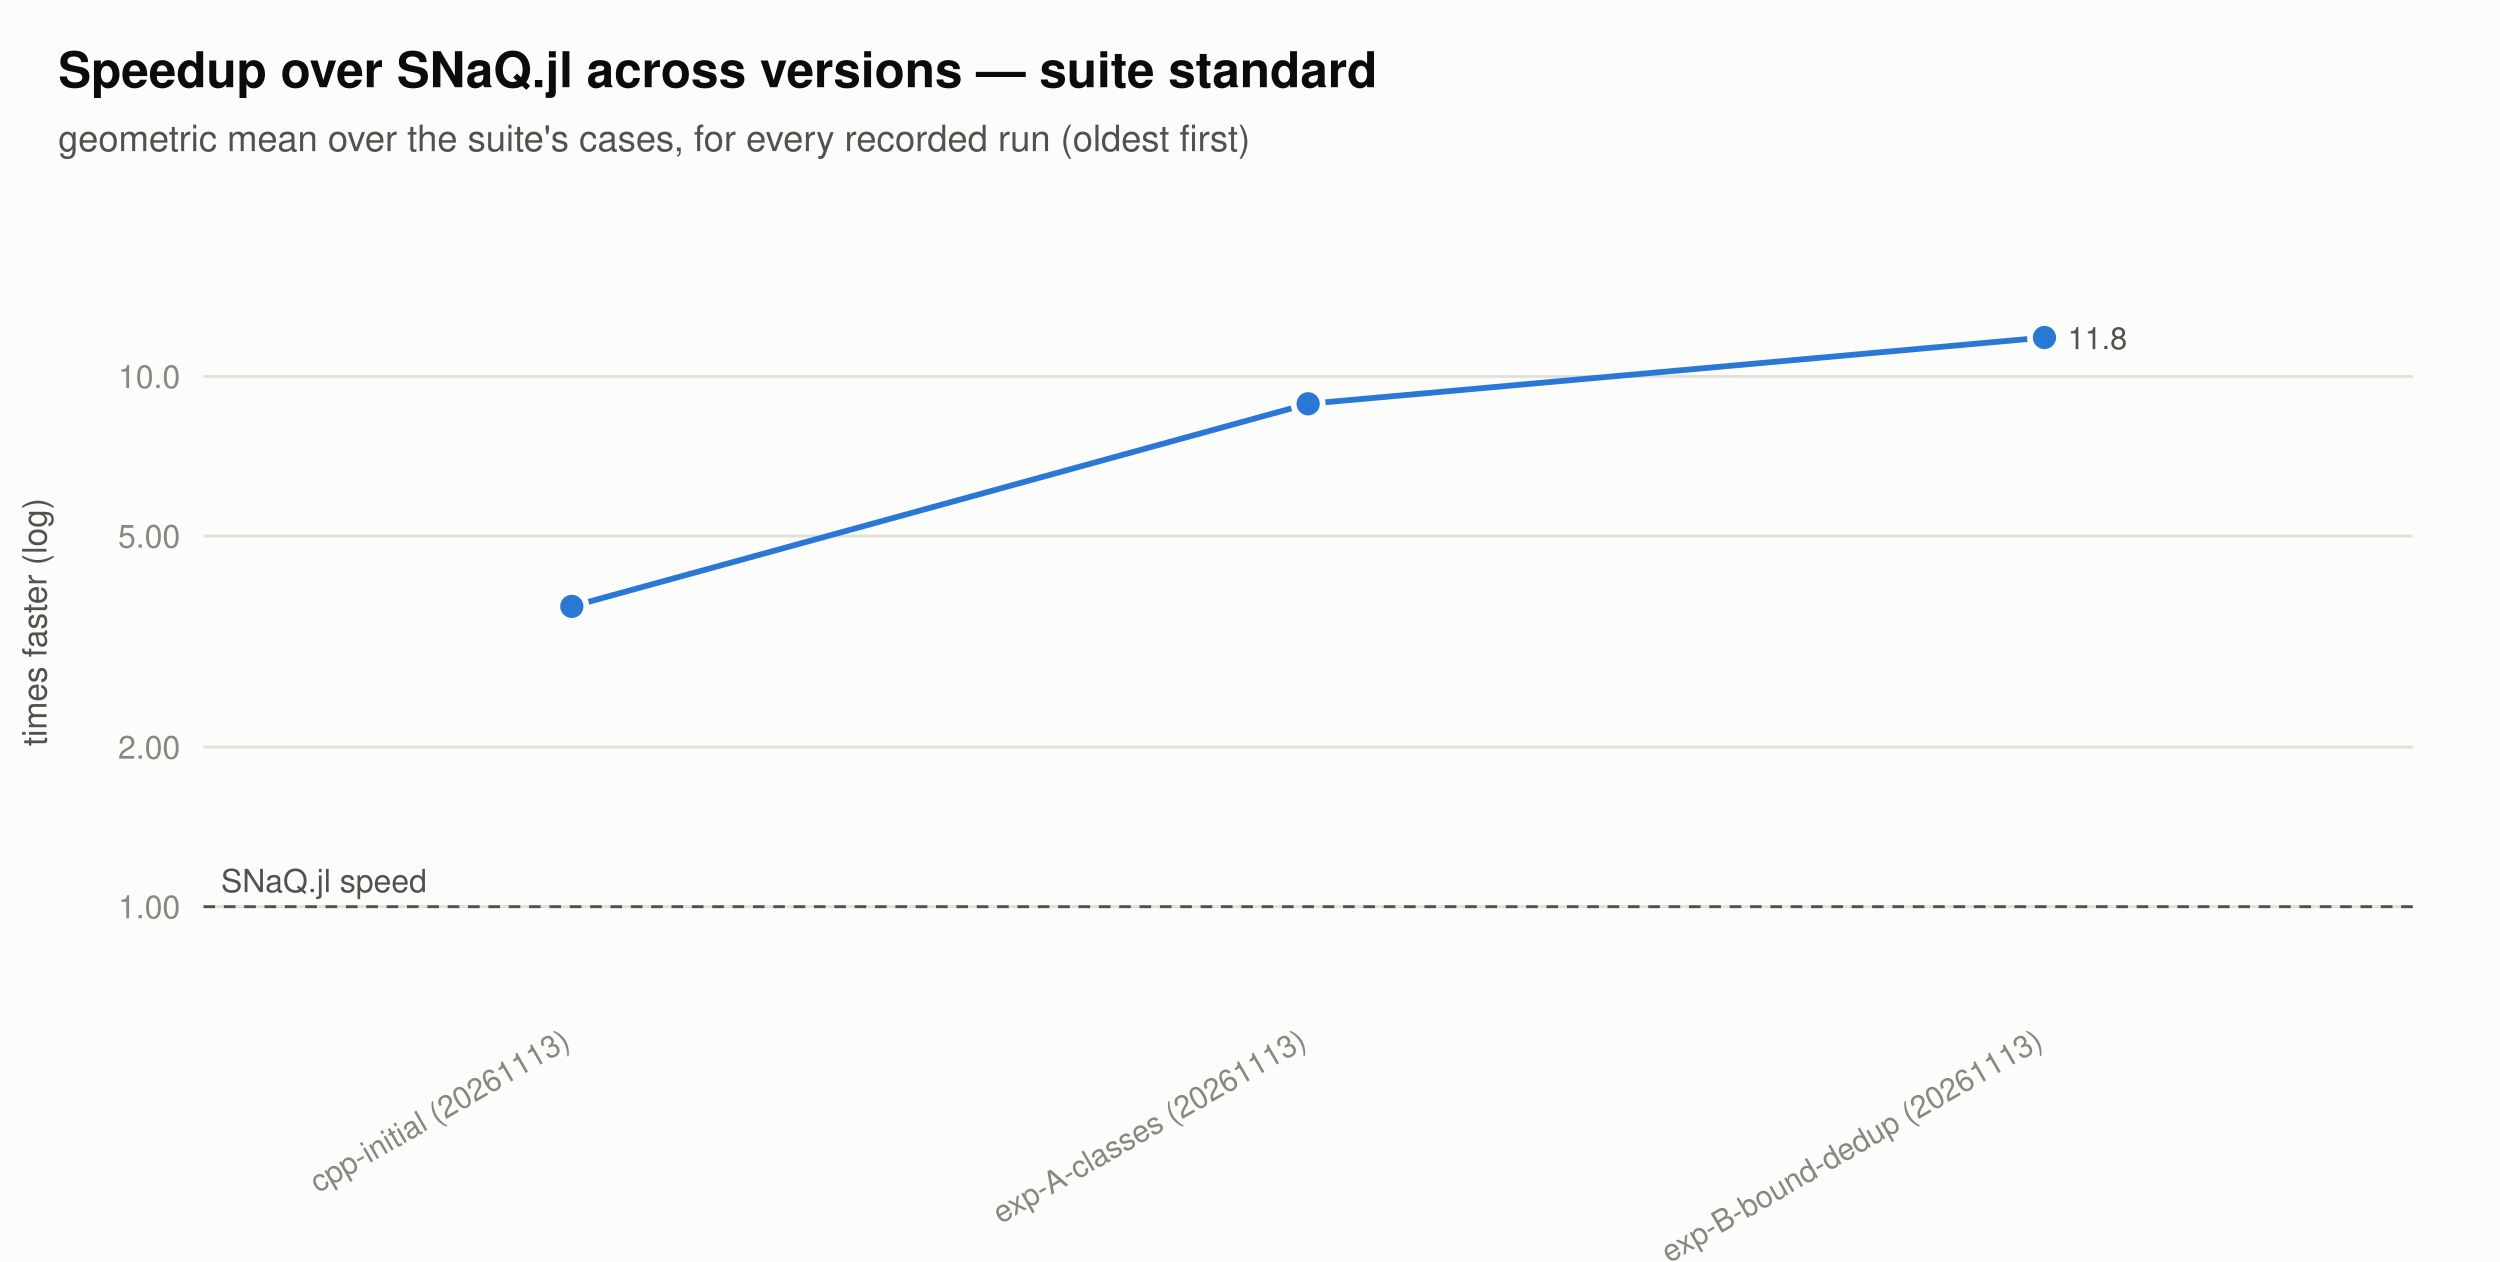
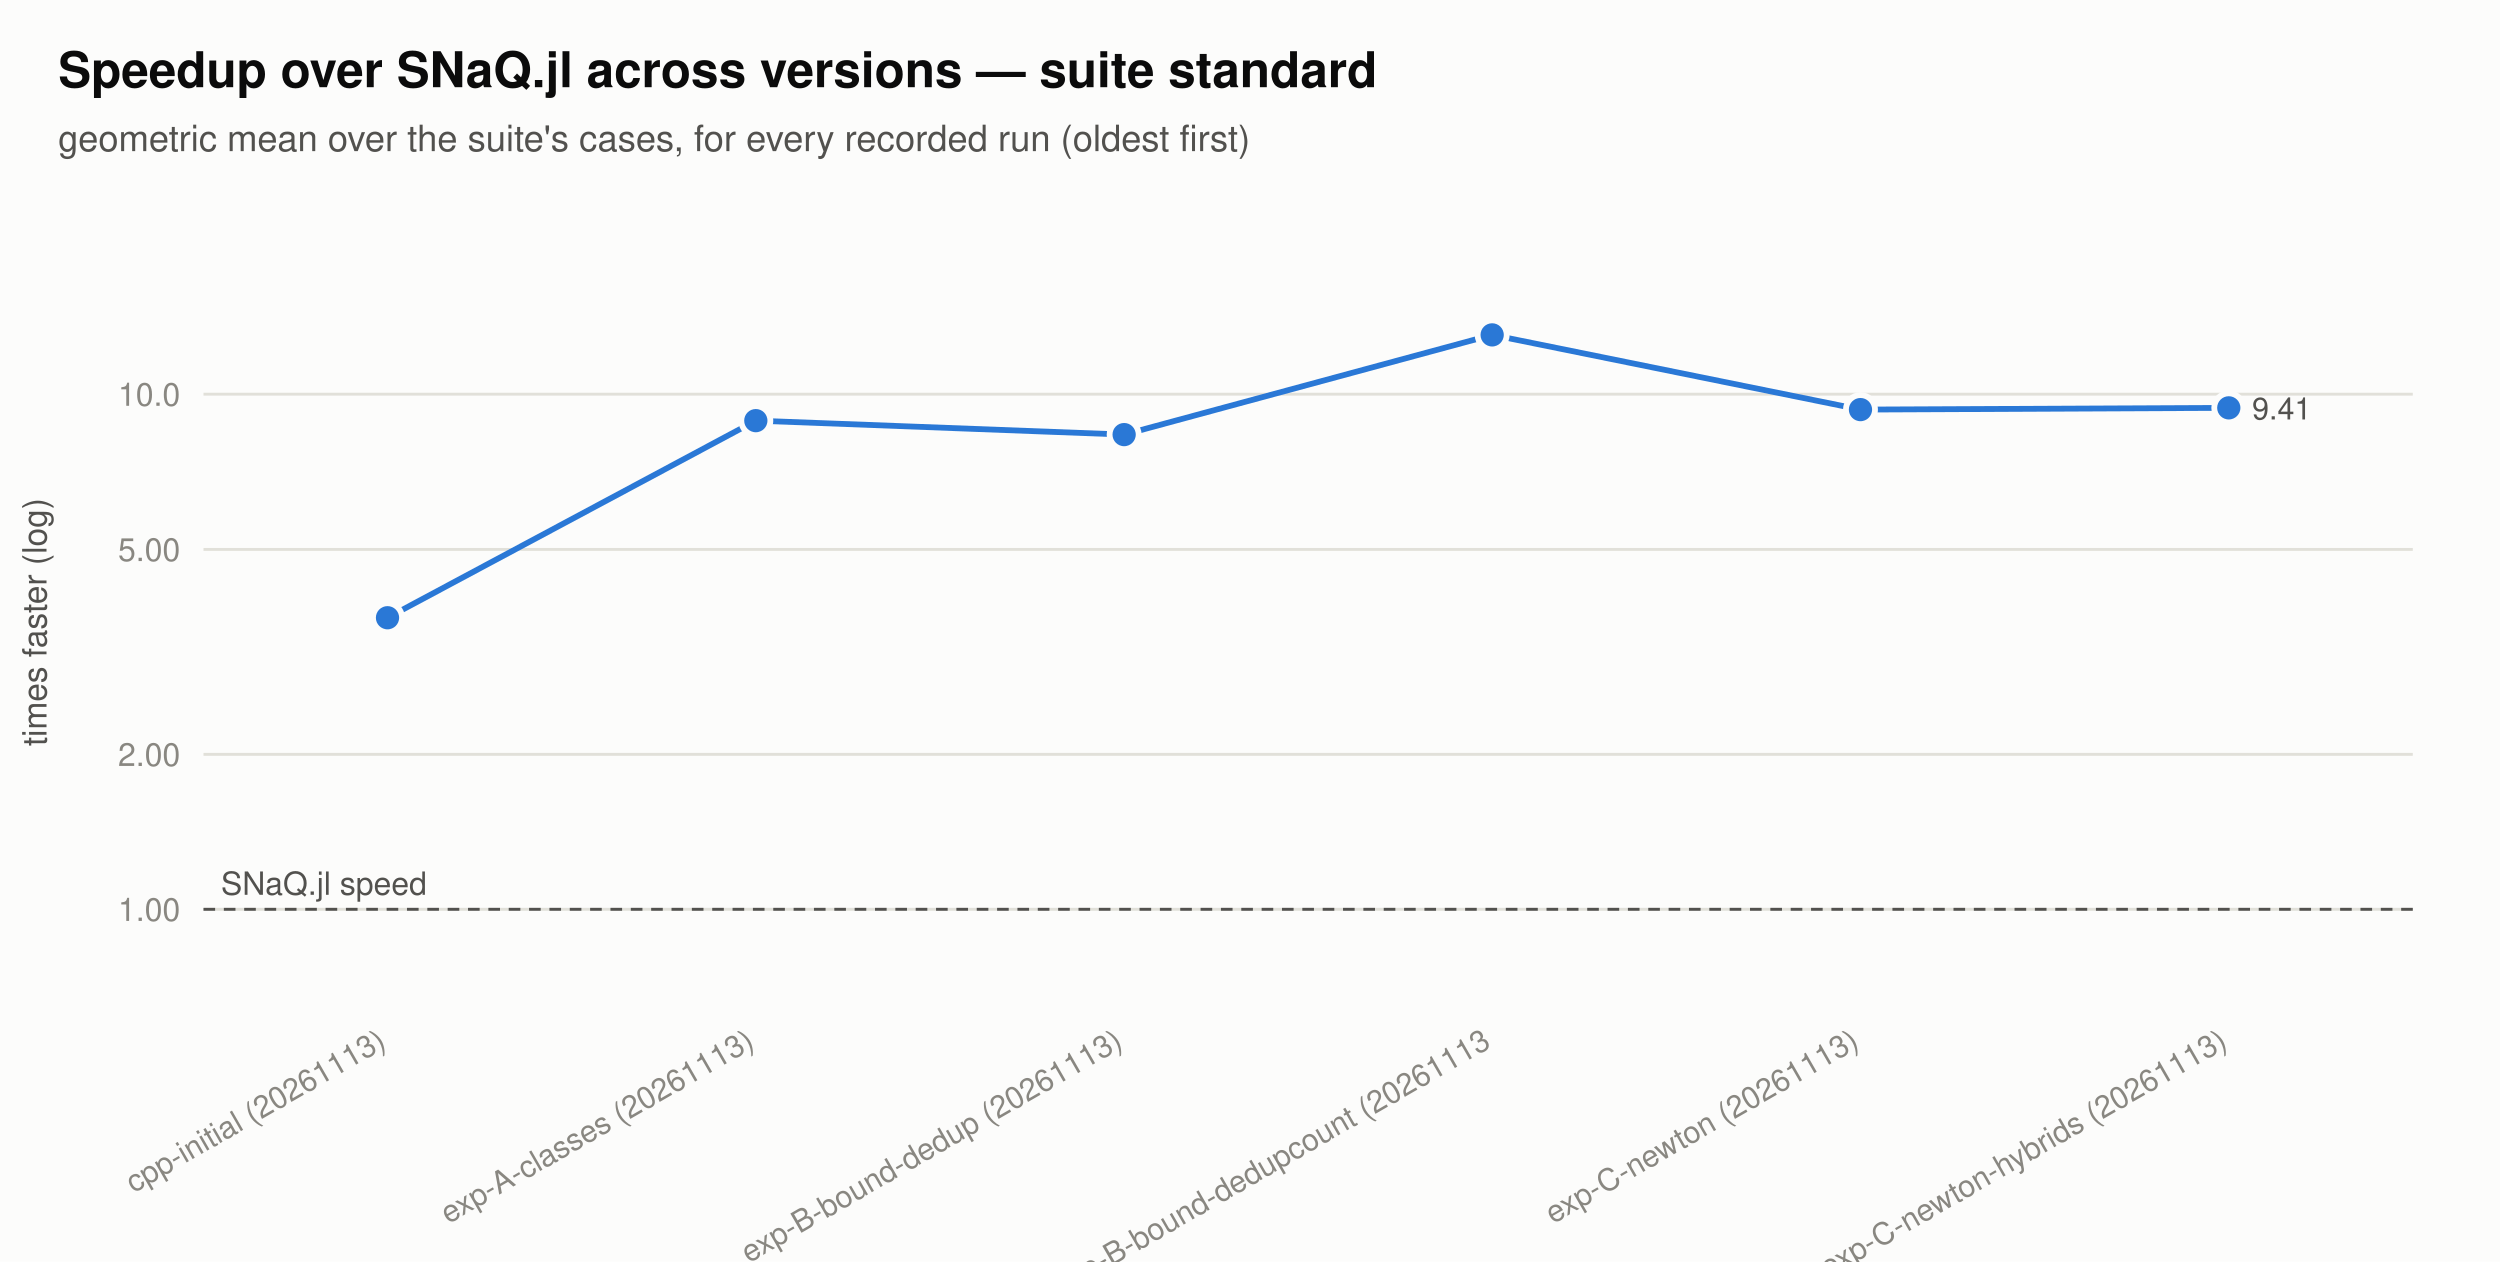
<svg xmlns="http://www.w3.org/2000/svg" width="860" height="434" viewBox="0 0 860 434" font-family="-apple-system, BlinkMacSystemFont, 'Segoe UI', Helvetica, Arial, sans-serif">
  <rect width="860" height="434" fill="#fcfcfb" />
  <text x="20" y="30" font-size="17" font-weight="600" fill="#0b0b0b">Speedup over SNaQ.jl across versions — suite standard</text>
  <text x="20" y="52" font-size="12.5" fill="#52514e">geometric mean over the suite's cases, for every recorded run (oldest first)</text>
-   <line x1="70" y1="311.9" x2="830" y2="311.9" stroke="#e1e0d9" stroke-width="1" />
-   <text x="62" y="315.9" font-size="11" fill="#898781" text-anchor="end">1.00</text>
-   <line x1="70" y1="257.0" x2="830" y2="257.0" stroke="#e1e0d9" stroke-width="1" />
-   <text x="62" y="261.0" font-size="11" fill="#898781" text-anchor="end">2.00</text>
-   <line x1="70" y1="184.4" x2="830" y2="184.4" stroke="#e1e0d9" stroke-width="1" />
-   <text x="62" y="188.4" font-size="11" fill="#898781" text-anchor="end">5.00</text>
-   <line x1="70" y1="129.5" x2="830" y2="129.5" stroke="#e1e0d9" stroke-width="1" />
-   <text x="62" y="133.5" font-size="11" fill="#898781" text-anchor="end">10.0</text>
+   <line x1="70" y1="312.8" x2="830" y2="312.8" stroke="#e1e0d9" stroke-width="1" />
+   <text x="62" y="316.8" font-size="11" fill="#898781" text-anchor="end">1.00</text>
+   <line x1="70" y1="259.5" x2="830" y2="259.5" stroke="#e1e0d9" stroke-width="1" />
+   <text x="62" y="263.5" font-size="11" fill="#898781" text-anchor="end">2.00</text>
+   <line x1="70" y1="189.0" x2="830" y2="189.0" stroke="#e1e0d9" stroke-width="1" />
+   <text x="62" y="193.0" font-size="11" fill="#898781" text-anchor="end">5.00</text>
+   <line x1="70" y1="135.6" x2="830" y2="135.6" stroke="#e1e0d9" stroke-width="1" />
+   <text x="62" y="139.6" font-size="11" fill="#898781" text-anchor="end">10.0</text>
  <text x="16" y="214.0" font-size="11.5" fill="#52514e" text-anchor="middle" transform="rotate(-90 16 214.0)">times faster (log)</text>
-   <line x1="70" y1="311.9" x2="830" y2="311.9" stroke="#52514e" stroke-width="1" stroke-dasharray="4 3" />
-   <text x="76" y="306.9" font-size="11" fill="#52514e">SNaQ.jl speed</text>
-   <text x="196.7" y="360" font-size="10.5" fill="#898781" text-anchor="end" transform="rotate(-30 196.7 360)">cpp-initial (20261113)</text>
-   <text x="450.0" y="360" font-size="10.5" fill="#898781" text-anchor="end" transform="rotate(-30 450.0 360)">exp-A-classes (20261113)</text>
-   <text x="703.3" y="360" font-size="10.5" fill="#898781" text-anchor="end" transform="rotate(-30 703.3 360)">exp-B-bound-dedup (20261113)</text>
-   <path d="M196.7,208.6 L450.0,138.9 L703.3,116.1" fill="none" stroke="#2a78d6" stroke-width="2" stroke-linejoin="round" />
+   <line x1="70" y1="312.8" x2="830" y2="312.8" stroke="#52514e" stroke-width="1" stroke-dasharray="4 3" />
+   <text x="76" y="307.8" font-size="11" fill="#52514e">SNaQ.jl speed</text>
+   <text x="133.3" y="360" font-size="10.5" fill="#898781" text-anchor="end" transform="rotate(-30 133.3 360)">cpp-initial (20261113)</text>
+   <text x="260.0" y="360" font-size="10.5" fill="#898781" text-anchor="end" transform="rotate(-30 260.0 360)">exp-A-classes (20261113)</text>
+   <text x="386.7" y="360" font-size="10.5" fill="#898781" text-anchor="end" transform="rotate(-30 386.7 360)">exp-B-bound-dedup (20261113)</text>
+   <text x="513.3" y="360" font-size="10.5" fill="#898781" text-anchor="end" transform="rotate(-30 513.3 360)">exp-B-bound-dedupcount (20261113</text>
+   <text x="640.0" y="360" font-size="10.5" fill="#898781" text-anchor="end" transform="rotate(-30 640.0 360)">exp-C-newton (20261113)</text>
+   <text x="766.7" y="360" font-size="10.5" fill="#898781" text-anchor="end" transform="rotate(-30 766.7 360)">exp-C-newton-hybrids (20261113)</text>
+   <path d="M133.3,212.5 L260.0,144.7 L386.7,149.5 L513.3,115.2 L640.0,140.9 L766.7,140.3" fill="none" stroke="#2a78d6" stroke-width="2" stroke-linejoin="round" />
  <g>
-     <circle cx="196.7" cy="208.6" r="5" fill="#2a78d6" stroke="#fcfcfb" stroke-width="2" />
+     <circle cx="133.3" cy="212.5" r="5" fill="#2a78d6" stroke="#fcfcfb" stroke-width="2" />
  </g>
  <g>
-     <circle cx="450.0" cy="138.9" r="5" fill="#2a78d6" stroke="#fcfcfb" stroke-width="2" />
+     <circle cx="260.0" cy="144.7" r="5" fill="#2a78d6" stroke="#fcfcfb" stroke-width="2" />
  </g>
  <g>
-     <circle cx="703.3" cy="116.1" r="5" fill="#2a78d6" stroke="#fcfcfb" stroke-width="2" />
+     <circle cx="386.7" cy="149.5" r="5" fill="#2a78d6" stroke="#fcfcfb" stroke-width="2" />
  </g>
-   <text x="711.3" y="120.1" font-size="10.5" fill="#52514e">11.8</text>
+   <g>
+     <circle cx="513.3" cy="115.2" r="5" fill="#2a78d6" stroke="#fcfcfb" stroke-width="2" />
+   </g>
+   <g>
+     <circle cx="640.0" cy="140.9" r="5" fill="#2a78d6" stroke="#fcfcfb" stroke-width="2" />
+   </g>
+   <g>
+     <circle cx="766.7" cy="140.3" r="5" fill="#2a78d6" stroke="#fcfcfb" stroke-width="2" />
+   </g>
+   <text x="774.7" y="144.3" font-size="10.5" fill="#52514e">9.41</text>
</svg>
